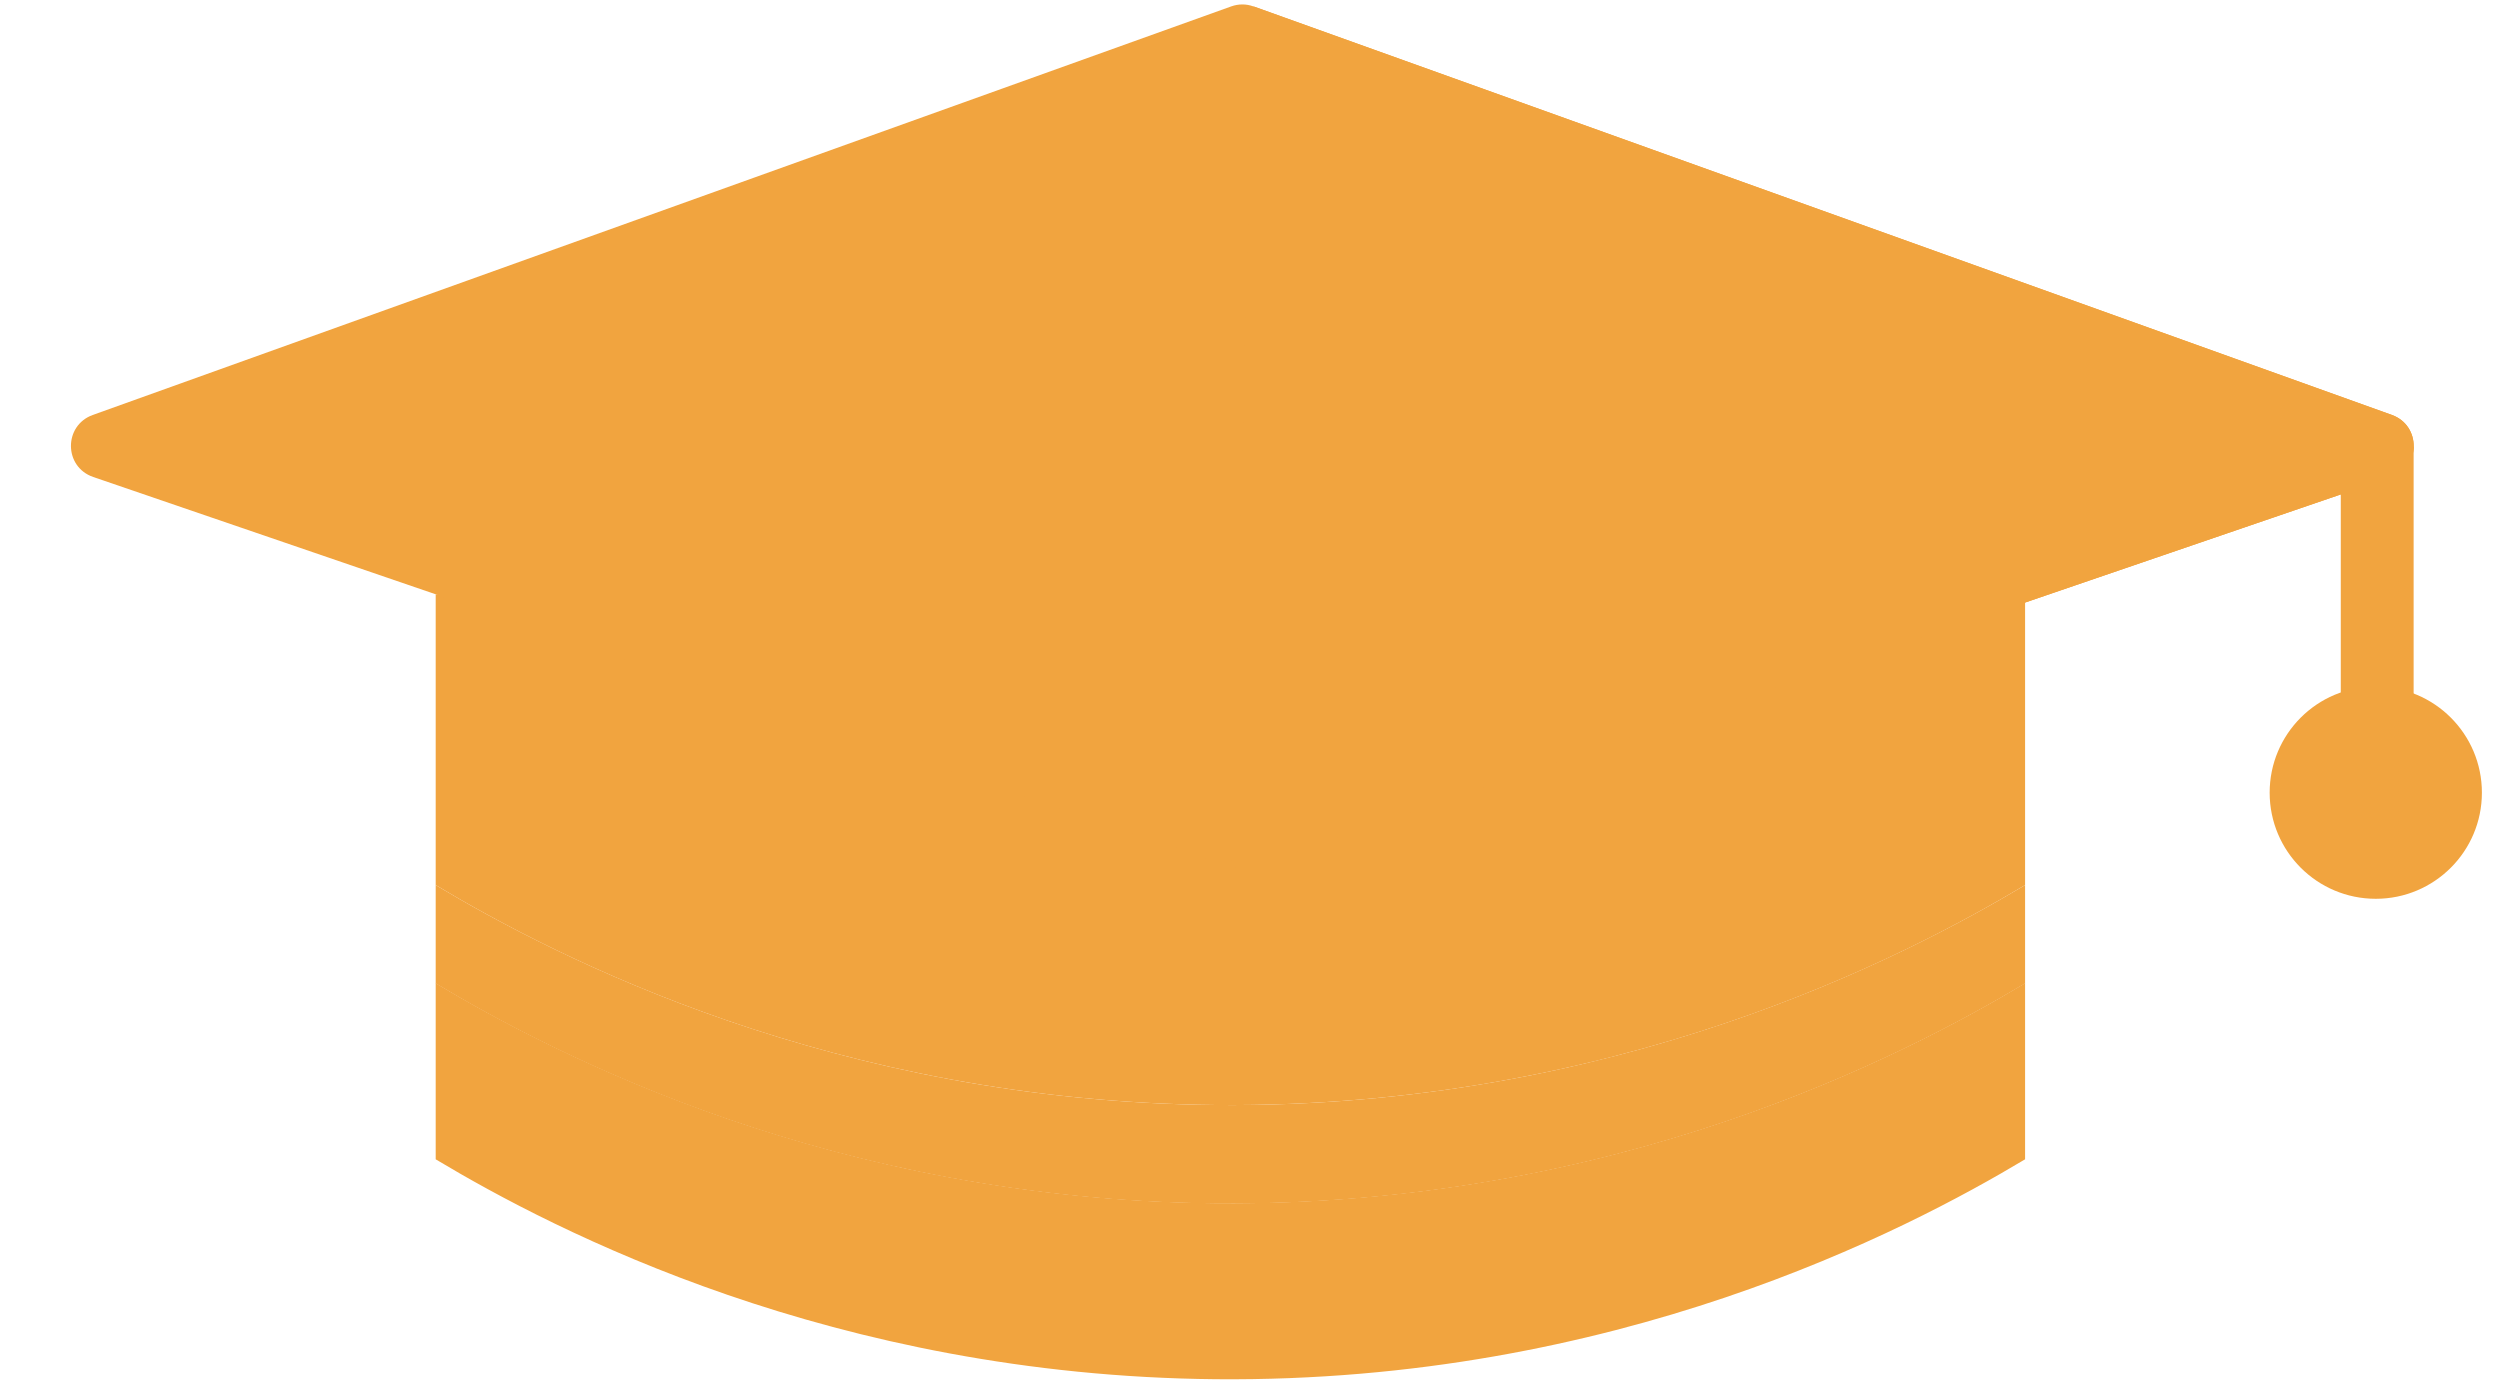
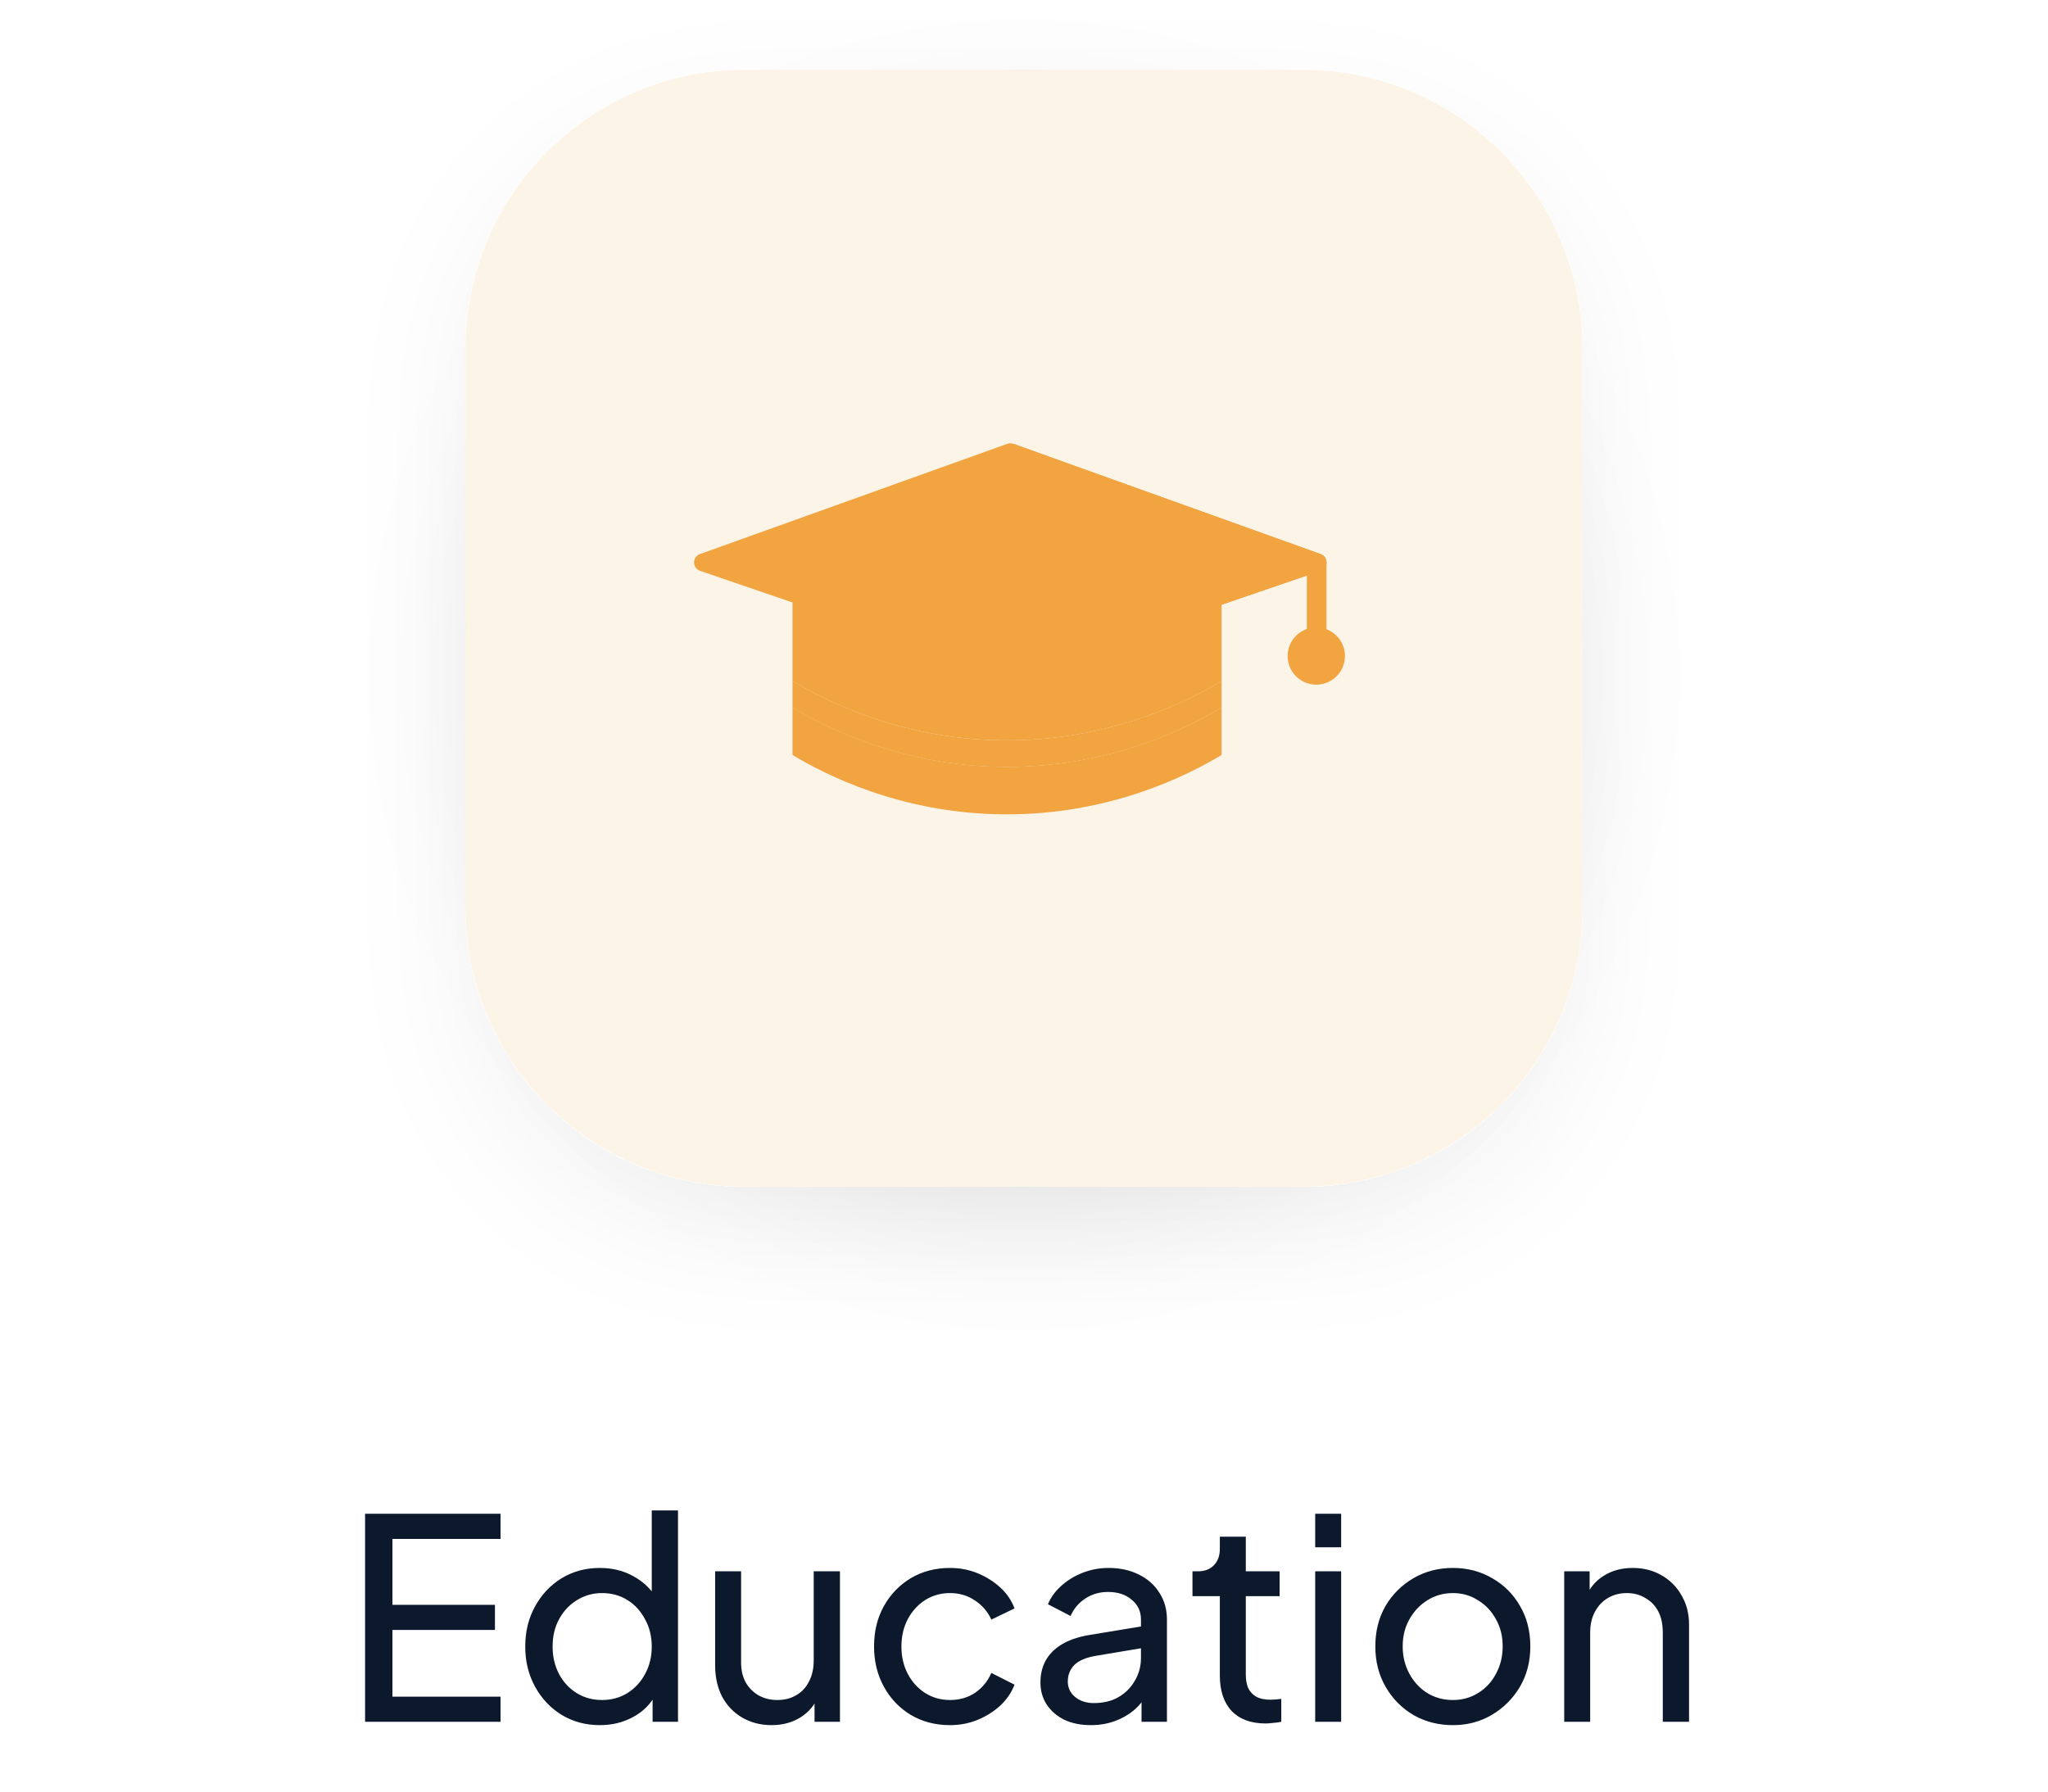
- <svg xmlns="http://www.w3.org/2000/svg" width="29" height="16" viewBox="0 0 29 16" fill="none">
-   <path d="M23.491 10.267V11.408C22.103 12.239 18.732 14.002 14.104 13.96C9.673 13.918 6.444 12.242 5.054 11.408V10.267C6.444 11.098 9.673 12.776 14.104 12.818C18.732 12.86 22.103 11.095 23.491 10.267Z" fill="#F1A43F" />
-   <path d="M23.491 11.405V13.448C22.103 14.279 18.732 16.041 14.104 15.999C9.673 15.957 6.444 14.281 5.054 13.448V11.405C6.444 12.236 9.673 13.915 14.104 13.957C18.732 13.999 22.103 12.236 23.491 11.405Z" fill="#F1A43F" />
-   <path d="M23.491 6.895V10.267C22.103 11.098 18.732 12.86 14.104 12.818C9.673 12.776 6.444 11.1 5.054 10.267V6.895H23.491Z" fill="#F1A43F" />
-   <path d="M27.744 5.533L15.139 9.85L14.535 10.057C14.457 10.085 14.37 10.085 14.289 10.057L1.081 5.533C0.739 5.415 0.737 4.937 1.075 4.814L14.283 0.074C14.367 0.044 14.457 0.044 14.538 0.074L27.746 4.814C28.085 4.937 28.082 5.418 27.744 5.533Z" fill="#F1A43F" />
-   <path d="M27.744 5.533L15.139 9.85L14.289 10.057L14.541 0.074L27.749 4.814C28.085 4.937 28.082 5.418 27.744 5.533Z" fill="#F1A43F" />
-   <path d="M27.998 5.183H27.153V9.855H27.998V5.183Z" fill="#F1A43F" />
-   <path d="M27.559 10.426C28.239 10.426 28.79 9.875 28.79 9.195C28.79 8.515 28.239 7.964 27.559 7.964C26.879 7.964 26.328 8.515 26.328 9.195C26.328 9.875 26.879 10.426 27.559 10.426Z" fill="#F1A43F" />
+ <svg xmlns="http://www.w3.org/2000/svg" width="88" height="77" viewBox="0 0 88 77" fill="none">
+   <g filter="url(#filter0_d_157_1382)">
+     <rect x="20" y="3" width="48" height="48" rx="24" fill="#C0FFCA" />
+   </g>
+   <g filter="url(#filter1_d_157_1382)">
+     <rect x="20" y="3" width="48" height="48" rx="12" fill="#FDF4E8" />
+   </g>
+   <path d="M52.491 29.267V30.408C51.103 31.239 47.732 33.002 43.104 32.96C38.673 32.918 35.444 31.242 34.054 30.408V29.267C35.444 30.098 38.673 31.776 43.104 31.818C47.732 31.86 51.103 30.095 52.491 29.267Z" fill="#F1A43F" />
+   <path d="M52.491 30.405V32.448C51.103 33.279 47.732 35.041 43.104 34.999C38.673 34.957 35.444 33.281 34.054 32.448V30.405C35.444 31.236 38.673 32.915 43.104 32.957C47.732 32.999 51.103 31.236 52.491 30.405Z" fill="#F1A43F" />
+   <path d="M52.491 25.895V29.267C51.103 30.098 47.732 31.86 43.104 31.818C38.673 31.776 35.444 30.101 34.054 29.267V25.895H52.491Z" fill="#F1A43F" />
+   <path d="M56.744 24.533L44.14 28.85L43.535 29.057C43.457 29.085 43.37 29.085 43.289 29.057L30.081 24.533C29.739 24.415 29.737 23.937 30.075 23.814L43.283 19.074C43.367 19.044 43.457 19.044 43.538 19.074L56.746 23.814C57.085 23.937 57.082 24.418 56.744 24.533Z" fill="#F1A43F" />
+   <path d="M56.744 24.533L44.14 28.85L43.289 29.057L43.541 19.074L56.749 23.814C57.085 23.937 57.082 24.418 56.744 24.533Z" fill="#F1A43F" />
+   <path d="M56.998 24.183H56.153V28.855H56.998V24.183Z" fill="#F1A43F" />
+   <path d="M56.559 29.426C57.239 29.426 57.79 28.875 57.79 28.195C57.79 27.515 57.239 26.964 56.559 26.964C55.879 26.964 55.328 27.515 55.328 28.195C55.328 28.875 55.879 29.426 56.559 29.426Z" fill="#F1A43F" />
+   <path d="M15.687 74V65.06H21.507V66.14H16.863V68.972H21.267V70.052H16.863V72.92H21.507V74H15.687ZM25.773 74.144C25.165 74.144 24.617 73.996 24.129 73.7C23.649 73.404 23.269 73 22.989 72.488C22.709 71.976 22.569 71.404 22.569 70.772C22.569 70.124 22.709 69.548 22.989 69.044C23.269 68.532 23.649 68.128 24.129 67.832C24.617 67.536 25.165 67.388 25.773 67.388C26.309 67.388 26.785 67.504 27.201 67.736C27.617 67.96 27.945 68.264 28.185 68.648L28.005 68.924V64.916H29.133V74H28.041V72.62L28.185 72.812C27.961 73.236 27.633 73.564 27.201 73.796C26.777 74.028 26.301 74.144 25.773 74.144ZM25.869 73.064C26.277 73.064 26.641 72.964 26.961 72.764C27.281 72.564 27.533 72.292 27.717 71.948C27.909 71.596 28.005 71.204 28.005 70.772C28.005 70.332 27.909 69.94 27.717 69.596C27.533 69.244 27.281 68.968 26.961 68.768C26.641 68.568 26.277 68.468 25.869 68.468C25.469 68.468 25.105 68.572 24.777 68.78C24.457 68.98 24.205 69.252 24.021 69.596C23.837 69.932 23.745 70.324 23.745 70.772C23.745 71.204 23.837 71.596 24.021 71.948C24.205 72.292 24.457 72.564 24.777 72.764C25.097 72.964 25.461 73.064 25.869 73.064ZM33.152 74.144C32.688 74.144 32.268 74.036 31.892 73.82C31.524 73.604 31.236 73.304 31.028 72.92C30.828 72.528 30.728 72.08 30.728 71.576V67.532H31.844V71.456C31.844 71.776 31.908 72.056 32.036 72.296C32.172 72.536 32.356 72.724 32.588 72.86C32.828 72.996 33.1 73.064 33.404 73.064C33.708 73.064 33.976 72.996 34.208 72.86C34.448 72.724 34.632 72.528 34.76 72.272C34.896 72.016 34.964 71.712 34.964 71.36V67.532H36.092V74H35V72.74L35.18 72.848C35.028 73.256 34.768 73.576 34.4 73.808C34.04 74.032 33.624 74.144 33.152 74.144ZM40.821 74.144C40.189 74.144 39.625 73.996 39.129 73.7C38.641 73.404 38.257 73 37.977 72.488C37.697 71.976 37.557 71.4 37.557 70.76C37.557 70.112 37.697 69.536 37.977 69.032C38.257 68.528 38.641 68.128 39.129 67.832C39.625 67.536 40.189 67.388 40.821 67.388C41.245 67.388 41.641 67.464 42.009 67.616C42.377 67.768 42.701 67.972 42.981 68.228C43.261 68.484 43.465 68.784 43.593 69.128L42.597 69.608C42.445 69.272 42.213 69 41.901 68.792C41.589 68.576 41.229 68.468 40.821 68.468C40.429 68.468 40.073 68.568 39.753 68.768C39.441 68.968 39.193 69.24 39.009 69.584C38.825 69.928 38.733 70.324 38.733 70.772C38.733 71.204 38.825 71.596 39.009 71.948C39.193 72.292 39.441 72.564 39.753 72.764C40.073 72.964 40.429 73.064 40.821 73.064C41.229 73.064 41.589 72.96 41.901 72.752C42.213 72.536 42.445 72.252 42.597 71.9L43.593 72.404C43.465 72.74 43.261 73.04 42.981 73.304C42.701 73.56 42.377 73.764 42.009 73.916C41.641 74.068 41.245 74.144 40.821 74.144ZM46.865 74.144C46.441 74.144 46.066 74.068 45.737 73.916C45.417 73.756 45.166 73.54 44.981 73.268C44.797 72.988 44.706 72.668 44.706 72.308C44.706 71.964 44.778 71.656 44.922 71.384C45.074 71.104 45.306 70.868 45.617 70.676C45.938 70.484 46.337 70.348 46.818 70.268L49.218 69.872V70.808L47.069 71.168C46.654 71.24 46.349 71.372 46.157 71.564C45.974 71.756 45.882 71.992 45.882 72.272C45.882 72.536 45.986 72.756 46.194 72.932C46.41 73.108 46.678 73.196 46.998 73.196C47.406 73.196 47.758 73.112 48.053 72.944C48.358 72.768 48.593 72.532 48.761 72.236C48.938 71.94 49.026 71.612 49.026 71.252V69.608C49.026 69.256 48.894 68.972 48.63 68.756C48.373 68.532 48.033 68.42 47.609 68.42C47.242 68.42 46.913 68.516 46.626 68.708C46.346 68.892 46.138 69.14 46.002 69.452L45.029 68.948C45.15 68.652 45.342 68.388 45.605 68.156C45.87 67.916 46.178 67.728 46.529 67.592C46.882 67.456 47.249 67.388 47.633 67.388C48.13 67.388 48.566 67.484 48.941 67.676C49.318 67.86 49.609 68.12 49.818 68.456C50.033 68.784 50.142 69.168 50.142 69.608V74H49.05V72.776L49.254 72.848C49.117 73.104 48.934 73.328 48.702 73.52C48.469 73.712 48.197 73.864 47.886 73.976C47.574 74.088 47.233 74.144 46.865 74.144ZM54.383 74.072C53.751 74.072 53.263 73.892 52.919 73.532C52.583 73.172 52.415 72.664 52.415 72.008V68.6H51.239V67.532H51.479C51.767 67.532 51.995 67.444 52.163 67.268C52.331 67.092 52.415 66.86 52.415 66.572V66.044H53.531V67.532H54.983V68.6H53.531V71.972C53.531 72.188 53.563 72.376 53.627 72.536C53.699 72.696 53.815 72.824 53.975 72.92C54.135 73.008 54.347 73.052 54.611 73.052C54.667 73.052 54.735 73.048 54.815 73.04C54.903 73.032 54.983 73.024 55.055 73.016V74C54.951 74.024 54.835 74.04 54.707 74.048C54.579 74.064 54.471 74.072 54.383 74.072ZM56.512 74V67.532H57.628V74H56.512ZM56.512 66.5V65.06H57.628V66.5H56.512ZM62.432 74.144C61.808 74.144 61.244 74 60.74 73.712C60.236 73.416 59.836 73.012 59.54 72.5C59.244 71.988 59.096 71.408 59.096 70.76C59.096 70.112 59.24 69.536 59.528 69.032C59.824 68.528 60.224 68.128 60.728 67.832C61.232 67.536 61.8 67.388 62.432 67.388C63.056 67.388 63.62 67.536 64.124 67.832C64.628 68.12 65.024 68.516 65.312 69.02C65.608 69.524 65.756 70.104 65.756 70.76C65.756 71.416 65.604 72 65.3 72.512C64.996 73.016 64.592 73.416 64.088 73.712C63.592 74 63.04 74.144 62.432 74.144ZM62.432 73.064C62.832 73.064 63.192 72.964 63.512 72.764C63.84 72.564 64.096 72.288 64.28 71.936C64.472 71.584 64.568 71.192 64.568 70.76C64.568 70.32 64.472 69.932 64.28 69.596C64.096 69.252 63.84 68.98 63.512 68.78C63.192 68.572 62.832 68.468 62.432 68.468C62.024 68.468 61.656 68.572 61.328 68.78C61.008 68.98 60.752 69.252 60.56 69.596C60.368 69.932 60.272 70.32 60.272 70.76C60.272 71.192 60.368 71.584 60.56 71.936C60.752 72.288 61.008 72.564 61.328 72.764C61.656 72.964 62.024 73.064 62.432 73.064ZM67.212 74V67.532H68.304V68.792L68.124 68.684C68.284 68.276 68.54 67.96 68.892 67.736C69.252 67.504 69.672 67.388 70.152 67.388C70.616 67.388 71.028 67.492 71.388 67.7C71.756 67.908 72.044 68.196 72.252 68.564C72.468 68.932 72.576 69.348 72.576 69.812V74H71.448V70.172C71.448 69.812 71.384 69.508 71.256 69.26C71.128 69.012 70.944 68.82 70.704 68.684C70.472 68.54 70.204 68.468 69.9 68.468C69.596 68.468 69.324 68.54 69.084 68.684C68.852 68.82 68.668 69.016 68.532 69.272C68.396 69.52 68.328 69.82 68.328 70.172V74H67.212Z" fill="#0C192C" />
+   <defs>
+     <filter id="filter0_d_157_1382" x="15" y="0" width="58" height="58" filterUnits="userSpaceOnUse" color-interpolation-filters="sRGB">
+       <feFlood flood-opacity="0" result="BackgroundImageFix" />
+       <feColorMatrix in="SourceAlpha" type="matrix" values="0 0 0 0 0 0 0 0 0 0 0 0 0 0 0 0 0 0 127 0" result="hardAlpha" />
+       <feOffset dy="2" />
+       <feGaussianBlur stdDeviation="2.5" />
+       <feComposite in2="hardAlpha" operator="out" />
+       <feColorMatrix type="matrix" values="0 0 0 0 0 0 0 0 0 0 0 0 0 0 0 0 0 0 0.05 0" />
+       <feBlend mode="normal" in2="BackgroundImageFix" result="effect1_dropShadow_157_1382" />
+       <feBlend mode="normal" in="SourceGraphic" in2="effect1_dropShadow_157_1382" result="shape" />
+     </filter>
+     <filter id="filter1_d_157_1382" x="15" y="0" width="58" height="58" filterUnits="userSpaceOnUse" color-interpolation-filters="sRGB">
+       <feFlood flood-opacity="0" result="BackgroundImageFix" />
+       <feColorMatrix in="SourceAlpha" type="matrix" values="0 0 0 0 0 0 0 0 0 0 0 0 0 0 0 0 0 0 127 0" result="hardAlpha" />
+       <feOffset dy="2" />
+       <feGaussianBlur stdDeviation="2.5" />
+       <feComposite in2="hardAlpha" operator="out" />
+       <feColorMatrix type="matrix" values="0 0 0 0 0 0 0 0 0 0 0 0 0 0 0 0 0 0 0.05 0" />
+       <feBlend mode="normal" in2="BackgroundImageFix" result="effect1_dropShadow_157_1382" />
+       <feBlend mode="normal" in="SourceGraphic" in2="effect1_dropShadow_157_1382" result="shape" />
+     </filter>
+   </defs>
</svg>
